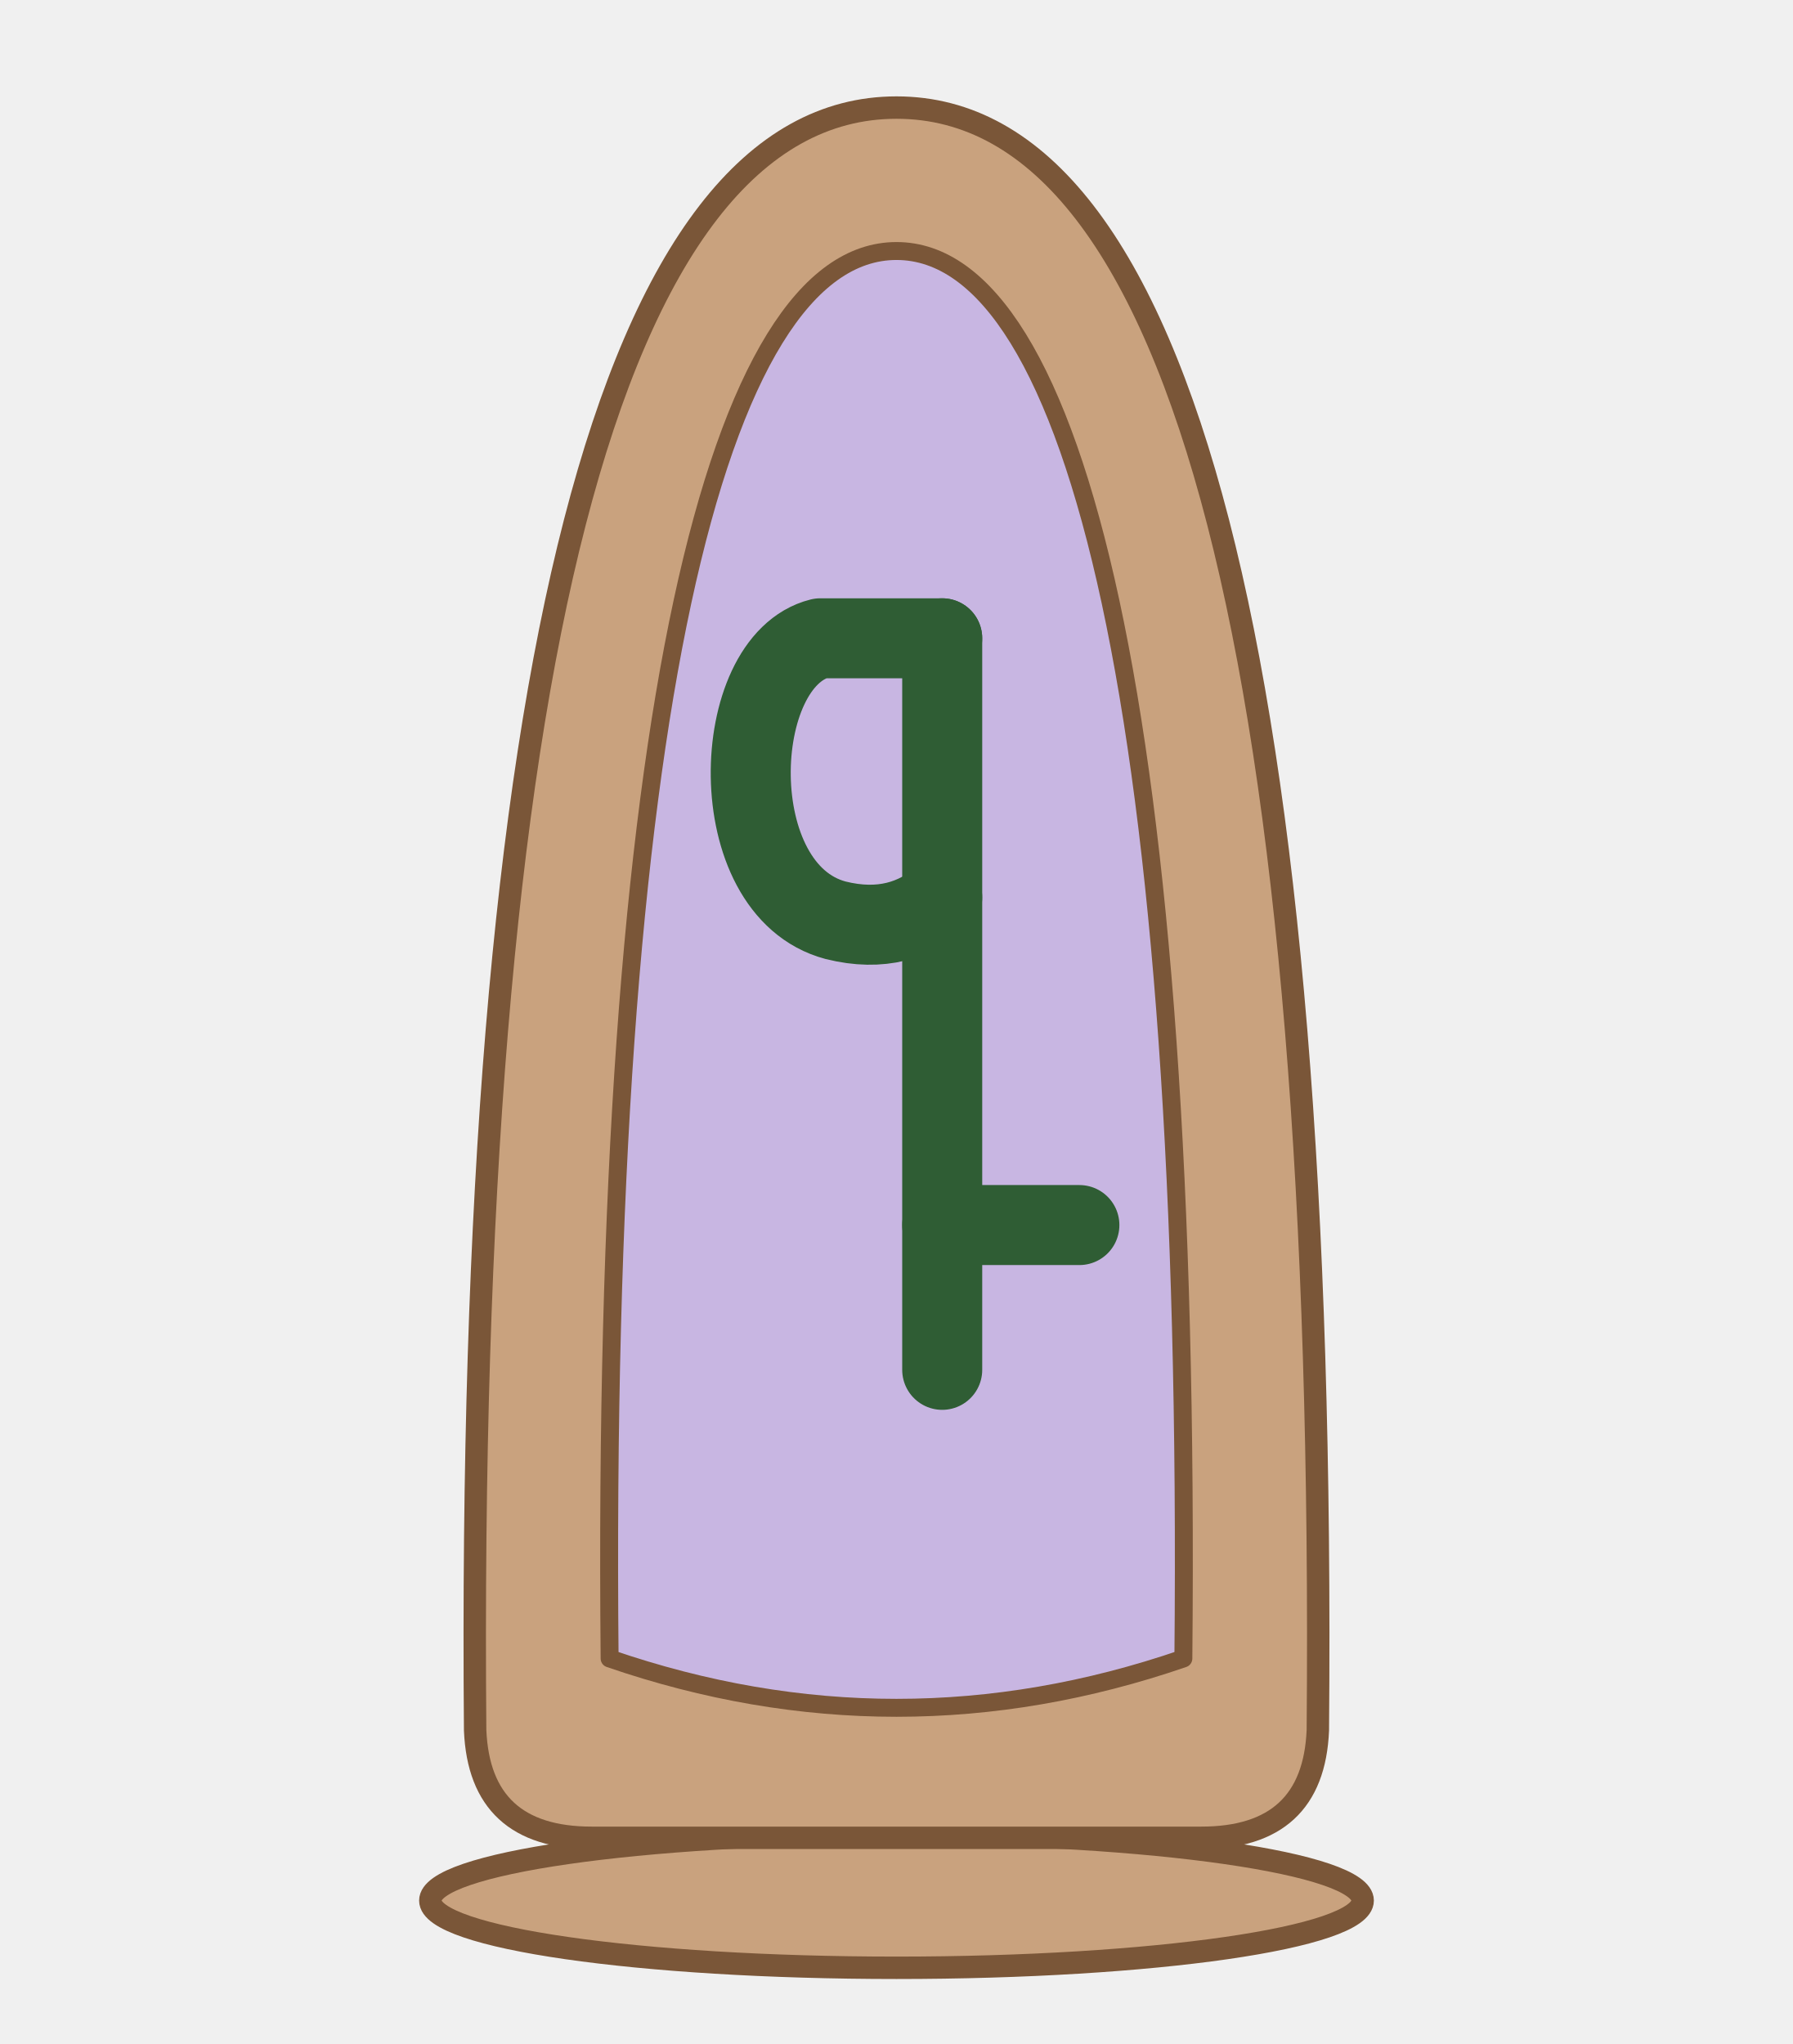
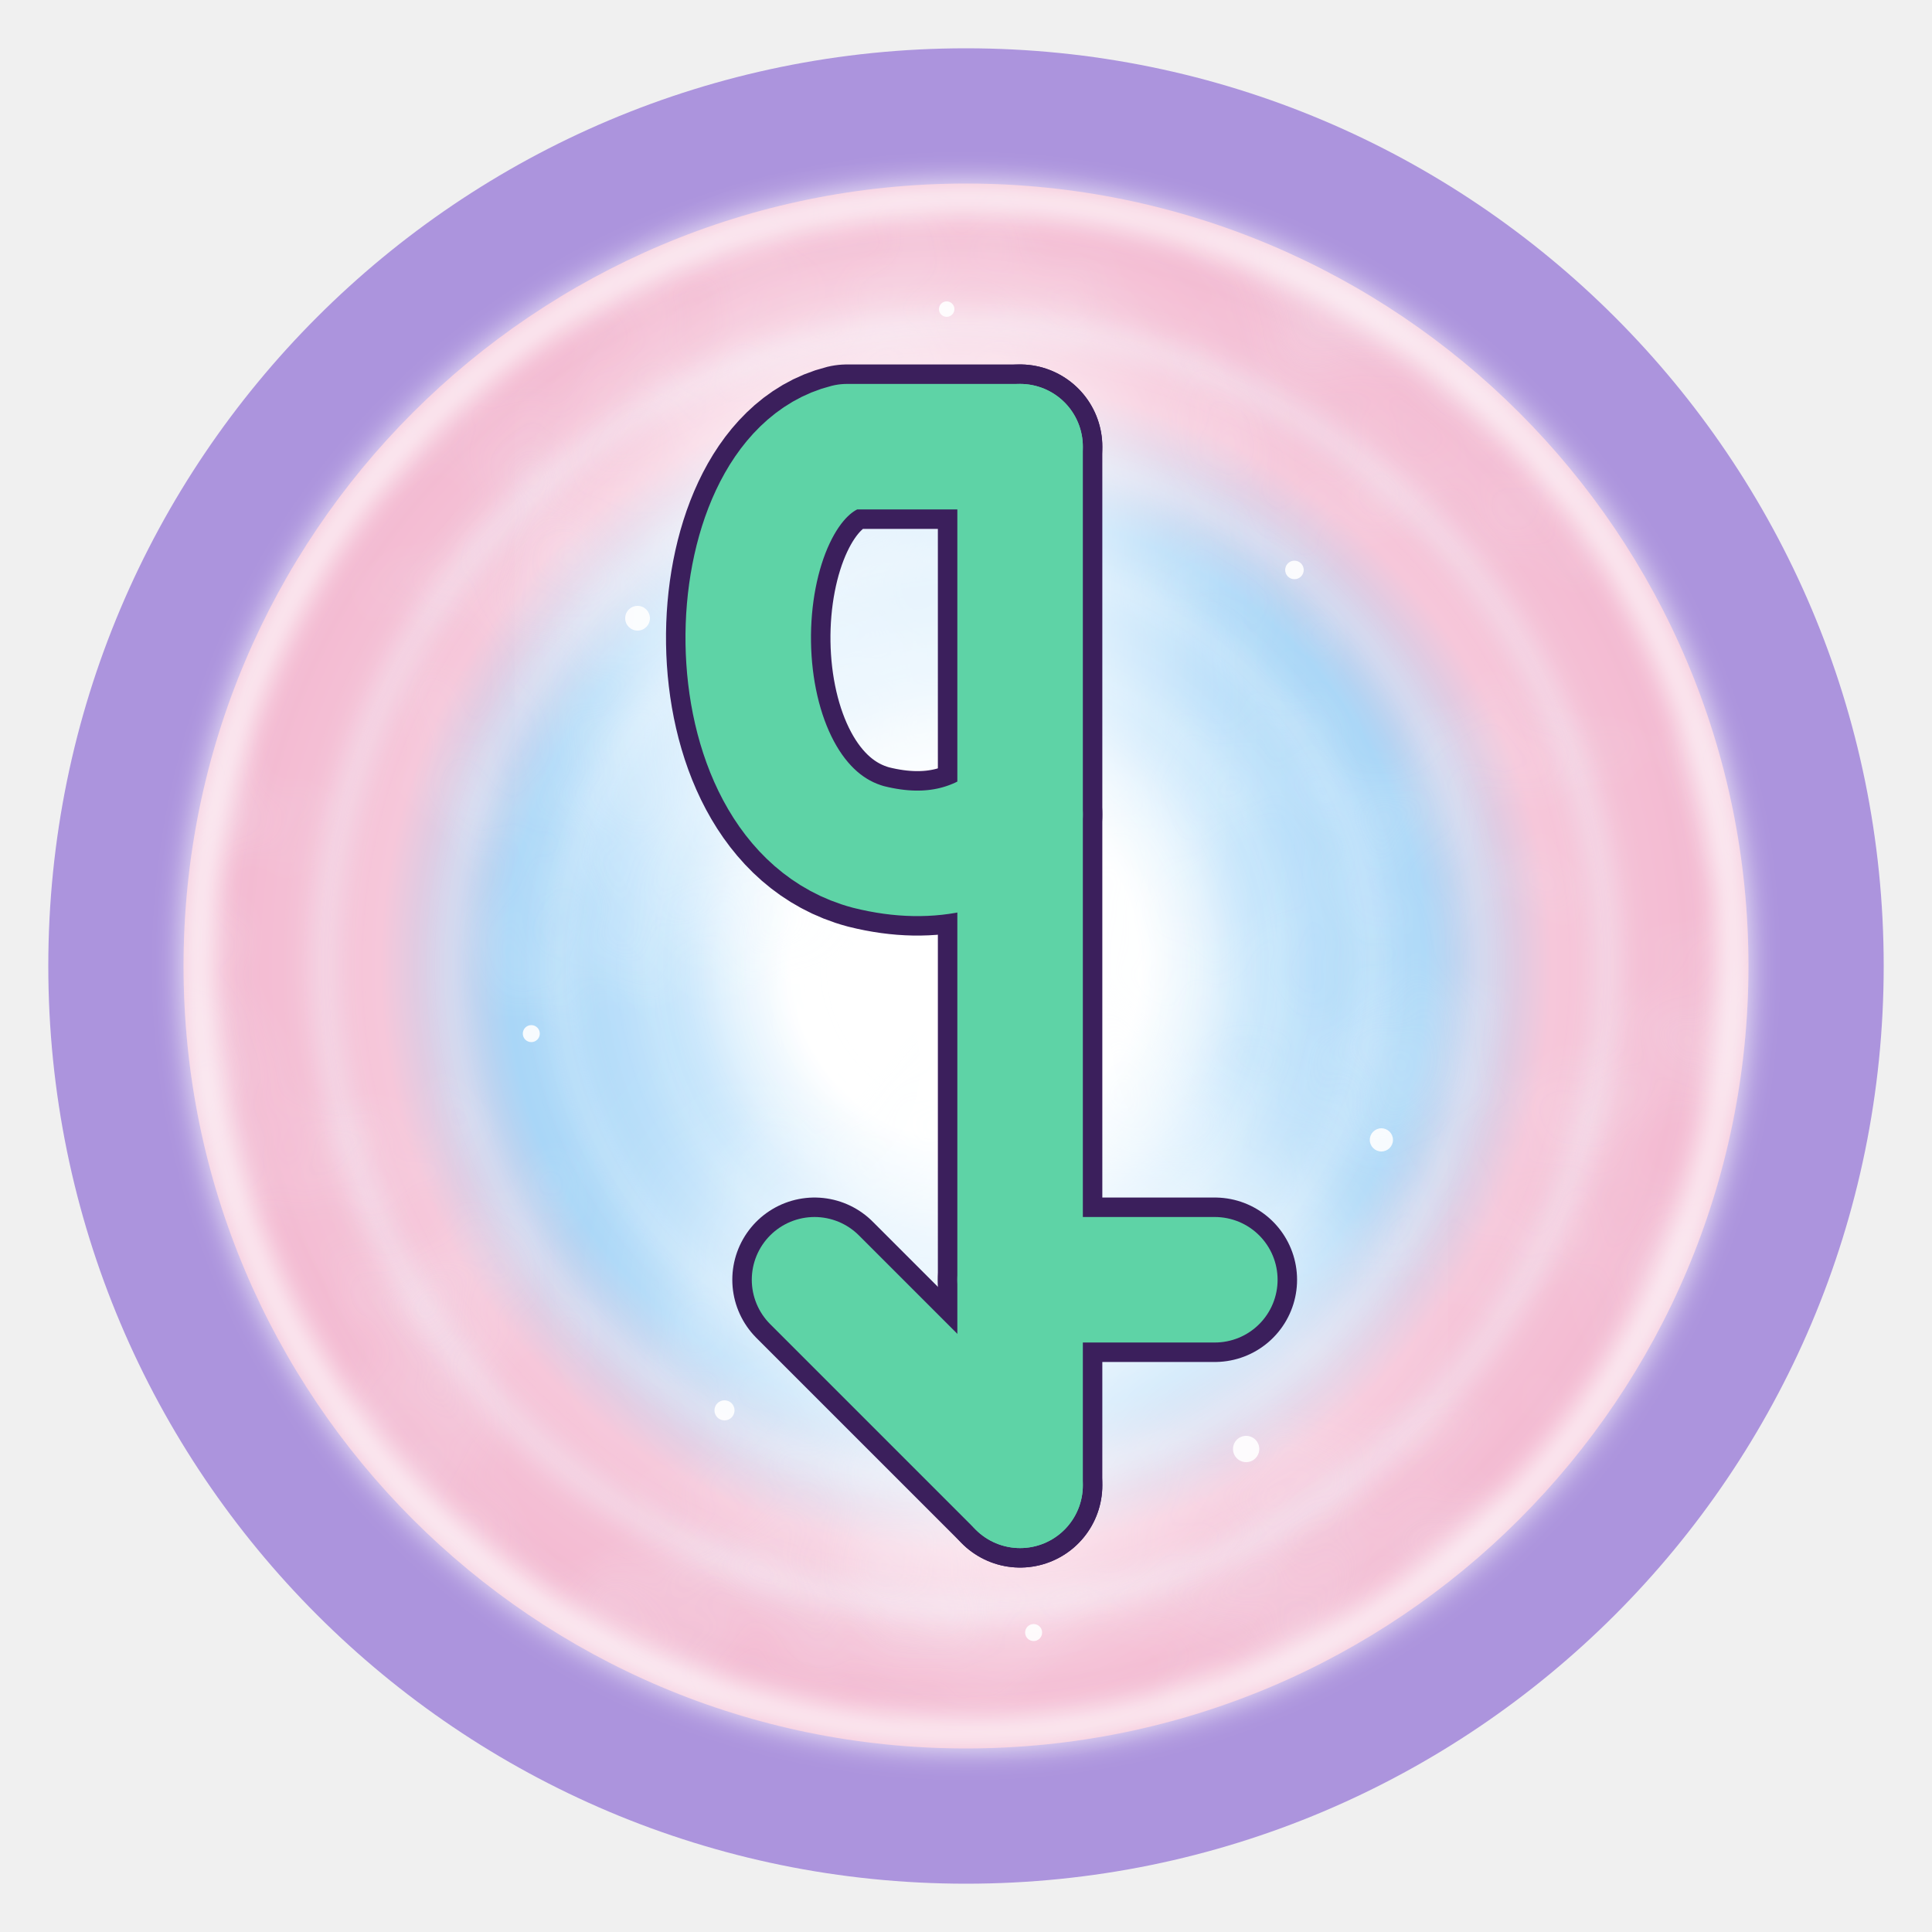
- <svg xmlns="http://www.w3.org/2000/svg" viewBox="0 0 400 456" role="img" aria-labelledby="t">
+ <svg xmlns="http://www.w3.org/2000/svg" viewBox="0 0 400 400" role="img" aria-labelledby="t">
+   <circle cx="200" cy="200" r="190" fill="#AC94DD" />
  <defs>
-     <radialGradient id="lavGlow" cx="50%" cy="50%" r="60%">
-       <stop offset="0" stop-color="#F4EEFF" />
-       <stop offset="0.55" stop-color="#D9CBF2" />
-       <stop offset="1" stop-color="#B9A3DD" />
-     </radialGradient>
    <filter id="halo" x="-50%" y="-50%" width="200%" height="200%">
      <feGaussianBlur stdDeviation="14" />
    </filter>
-     <filter id="greenGlow" x="-50%" y="-50%" width="200%" height="200%">
-       <feGaussianBlur in="SourceGraphic" stdDeviation="7" result="b" />
-       <feMerge>
-         <feMergeNode in="b" />
-         <feMergeNode in="b" />
-         <feMergeNode in="SourceGraphic" />
-       </feMerge>
+     <filter id="soft" x="-20%" y="-20%" width="140%" height="140%">
+       <feGaussianBlur stdDeviation="3" />
    </filter>
-     <filter id="innerLight" x="-20%" y="-20%" width="140%" height="140%">
-       <feGaussianBlur stdDeviation="10" />
+     <filter id="nebula" x="0" y="0" width="100%" height="100%">
+       <feTurbulence type="fractalNoise" baseFrequency="0.02" numOctaves="3" seed="7" />
+       <feColorMatrix type="matrix" values="0 0 0 0 0.9  0 0 0 0 0.97  0 0 0 0 1  0 0 0 1.4 -0.55" />
    </filter>
-     <clipPath id="innerClip">
-       <path d="M136,370 C134,160 160,56 200,56 C240,56 266,160 264,370 Q200,392 136,370 Z" />
+     <clipPath id="win">
+       <circle cx="200" cy="200" r="162" />
    </clipPath>
-     <linearGradient id="wood" x1="0" y1="0" x2="1" y2="0">
-       <stop offset="0" stop-color="#B48A63" />
-       <stop offset="0.45" stop-color="#D8B791" />
-       <stop offset="1" stop-color="#A97F59" />
-     </linearGradient>
-     <linearGradient id="woodBase" x1="0" y1="0" x2="0" y2="1">
-       <stop offset="0" stop-color="#D8B791" />
-       <stop offset="1" stop-color="#A97F59" />
-     </linearGradient>
+     <radialGradient id="depth" cx="50%" cy="50%" r="50%">
+       <stop offset="0" stop-color="#FFFFFF" />
+       <stop offset="0.22" stop-color="#FFFFFF" />
+       <stop offset="0.38" stop-color="#BFE2FB" />
+       <stop offset="0.58" stop-color="#A9D6F7" />
+       <stop offset="0.74" stop-color="#F6C7DA" />
+       <stop offset="1" stop-color="#F2B5CE" />
+     </radialGradient>
  </defs>
-   <ellipse cx="200" cy="424" rx="104" ry="15" fill="#C9A27E" stroke="#7A5638" stroke-width="5" />
-   <path d="M106,386 C104,150 136,24 200,24 C264,24 296,150 294,386 Q293,410 268,410 L132,410 Q107,410 106,386 Z" fill="#C9A27E" stroke="#7A5638" stroke-width="5" stroke-linejoin="round" />
-   <path d="M136,370 C134,160 160,56 200,56 C240,56 266,160 264,370 Q200,392 136,370 Z" fill="#C8B6E2" stroke="#7A5638" stroke-width="4" stroke-linejoin="round" />
-   <g transform="translate(200 224) scale(0.85) translate(-200 -224)" fill="none" stroke="#2F5D34" stroke-width="21" stroke-linecap="round" stroke-linejoin="round">
-     <path d="M212,128 L212,320" />
-     <path d="M212,128 L180,128 C156,134 154,194 184,202 C196,205 205,202 212,196" />
-     <path d="M212,282 L248,282" />
+   <g clip-path="url(#win)">
+     <circle cx="200" cy="200" r="162" fill="url(#depth)" />
+     <g fill="none" stroke="#F2FAFF" filter="url(#soft)">
+       <circle cx="200" cy="200" r="132.8" stroke-width="3.0" opacity="0.70" />
+       <circle cx="200" cy="200" r="106.9" stroke-width="2.6" opacity="0.61" />
+       <circle cx="200" cy="200" r="84.2" stroke-width="2.2" opacity="0.52" />
+       <circle cx="200" cy="200" r="64.8" stroke-width="1.8" opacity="0.43" />
+       <circle cx="200" cy="200" r="48.6" stroke-width="1.4" opacity="0.34" />
+       <circle cx="200" cy="200" r="35.6" stroke-width="1.0" opacity="0.25" />
+     </g>
+     <rect x="0" y="0" width="400" height="400" filter="url(#nebula)" opacity="0.35" />
+     <circle cx="132" cy="128" r="2.56" fill="#FFFFFF" opacity="0.9" />
+     <circle cx="268" cy="118" r="1.92" fill="#FFFFFF" opacity="0.9" />
+     <circle cx="110" cy="214" r="1.76" fill="#FFFFFF" opacity="0.9" />
+     <circle cx="286" cy="236" r="2.4" fill="#FFFFFF" opacity="0.9" />
+     <circle cx="150" cy="292" r="2.08" fill="#FFFFFF" opacity="0.9" />
+     <circle cx="258" cy="300" r="2.72" fill="#FFFFFF" opacity="0.9" />
+     <circle cx="196" cy="64" r="1.6" fill="#FFFFFF" opacity="0.9" />
+     <circle cx="214" cy="338" r="1.76" fill="#FFFFFF" opacity="0.9" />
+   </g>
+   <circle cx="200" cy="200" r="159" fill="none" stroke="#FFFFFF" stroke-width="6" opacity="0.85" filter="url(#soft)" />
+   <g transform="translate(200 200) scale(1.12) translate(-202 -224)" fill="none" stroke-linecap="round" stroke-linejoin="round">
+     <g stroke="#FFFFFF" stroke-width="47.2" opacity="0.7" filter="url(#halo)">
+       <path d="M212,128 L212,320" />
+       <path d="M212,128 L180,128 C156,134 154,194 184,202 C196,205 205,202 212,196" />
+       <path d="M212,282 L248,282" />
+       <path d="M212,320 L174,282" />
+     </g>
+     <g stroke="#3B1F5C" stroke-width="30.4">
+       <path d="M212,128 L212,320" />
+       <path d="M212,128 L180,128 C156,134 154,194 184,202 C196,205 205,202 212,196" />
+       <path d="M212,282 L248,282" />
+       <path d="M212,320 L174,282" />
+     </g>
+     <g stroke="#5ED3A6" stroke-width="23.2">
+       <path d="M212,128 L212,320" />
+       <path d="M212,128 L180,128 C156,134 154,194 184,202 C196,205 205,202 212,196" />
+       <path d="M212,282 L248,282" />
+       <path d="M212,320 L174,282" />
+     </g>
  </g>
</svg>
